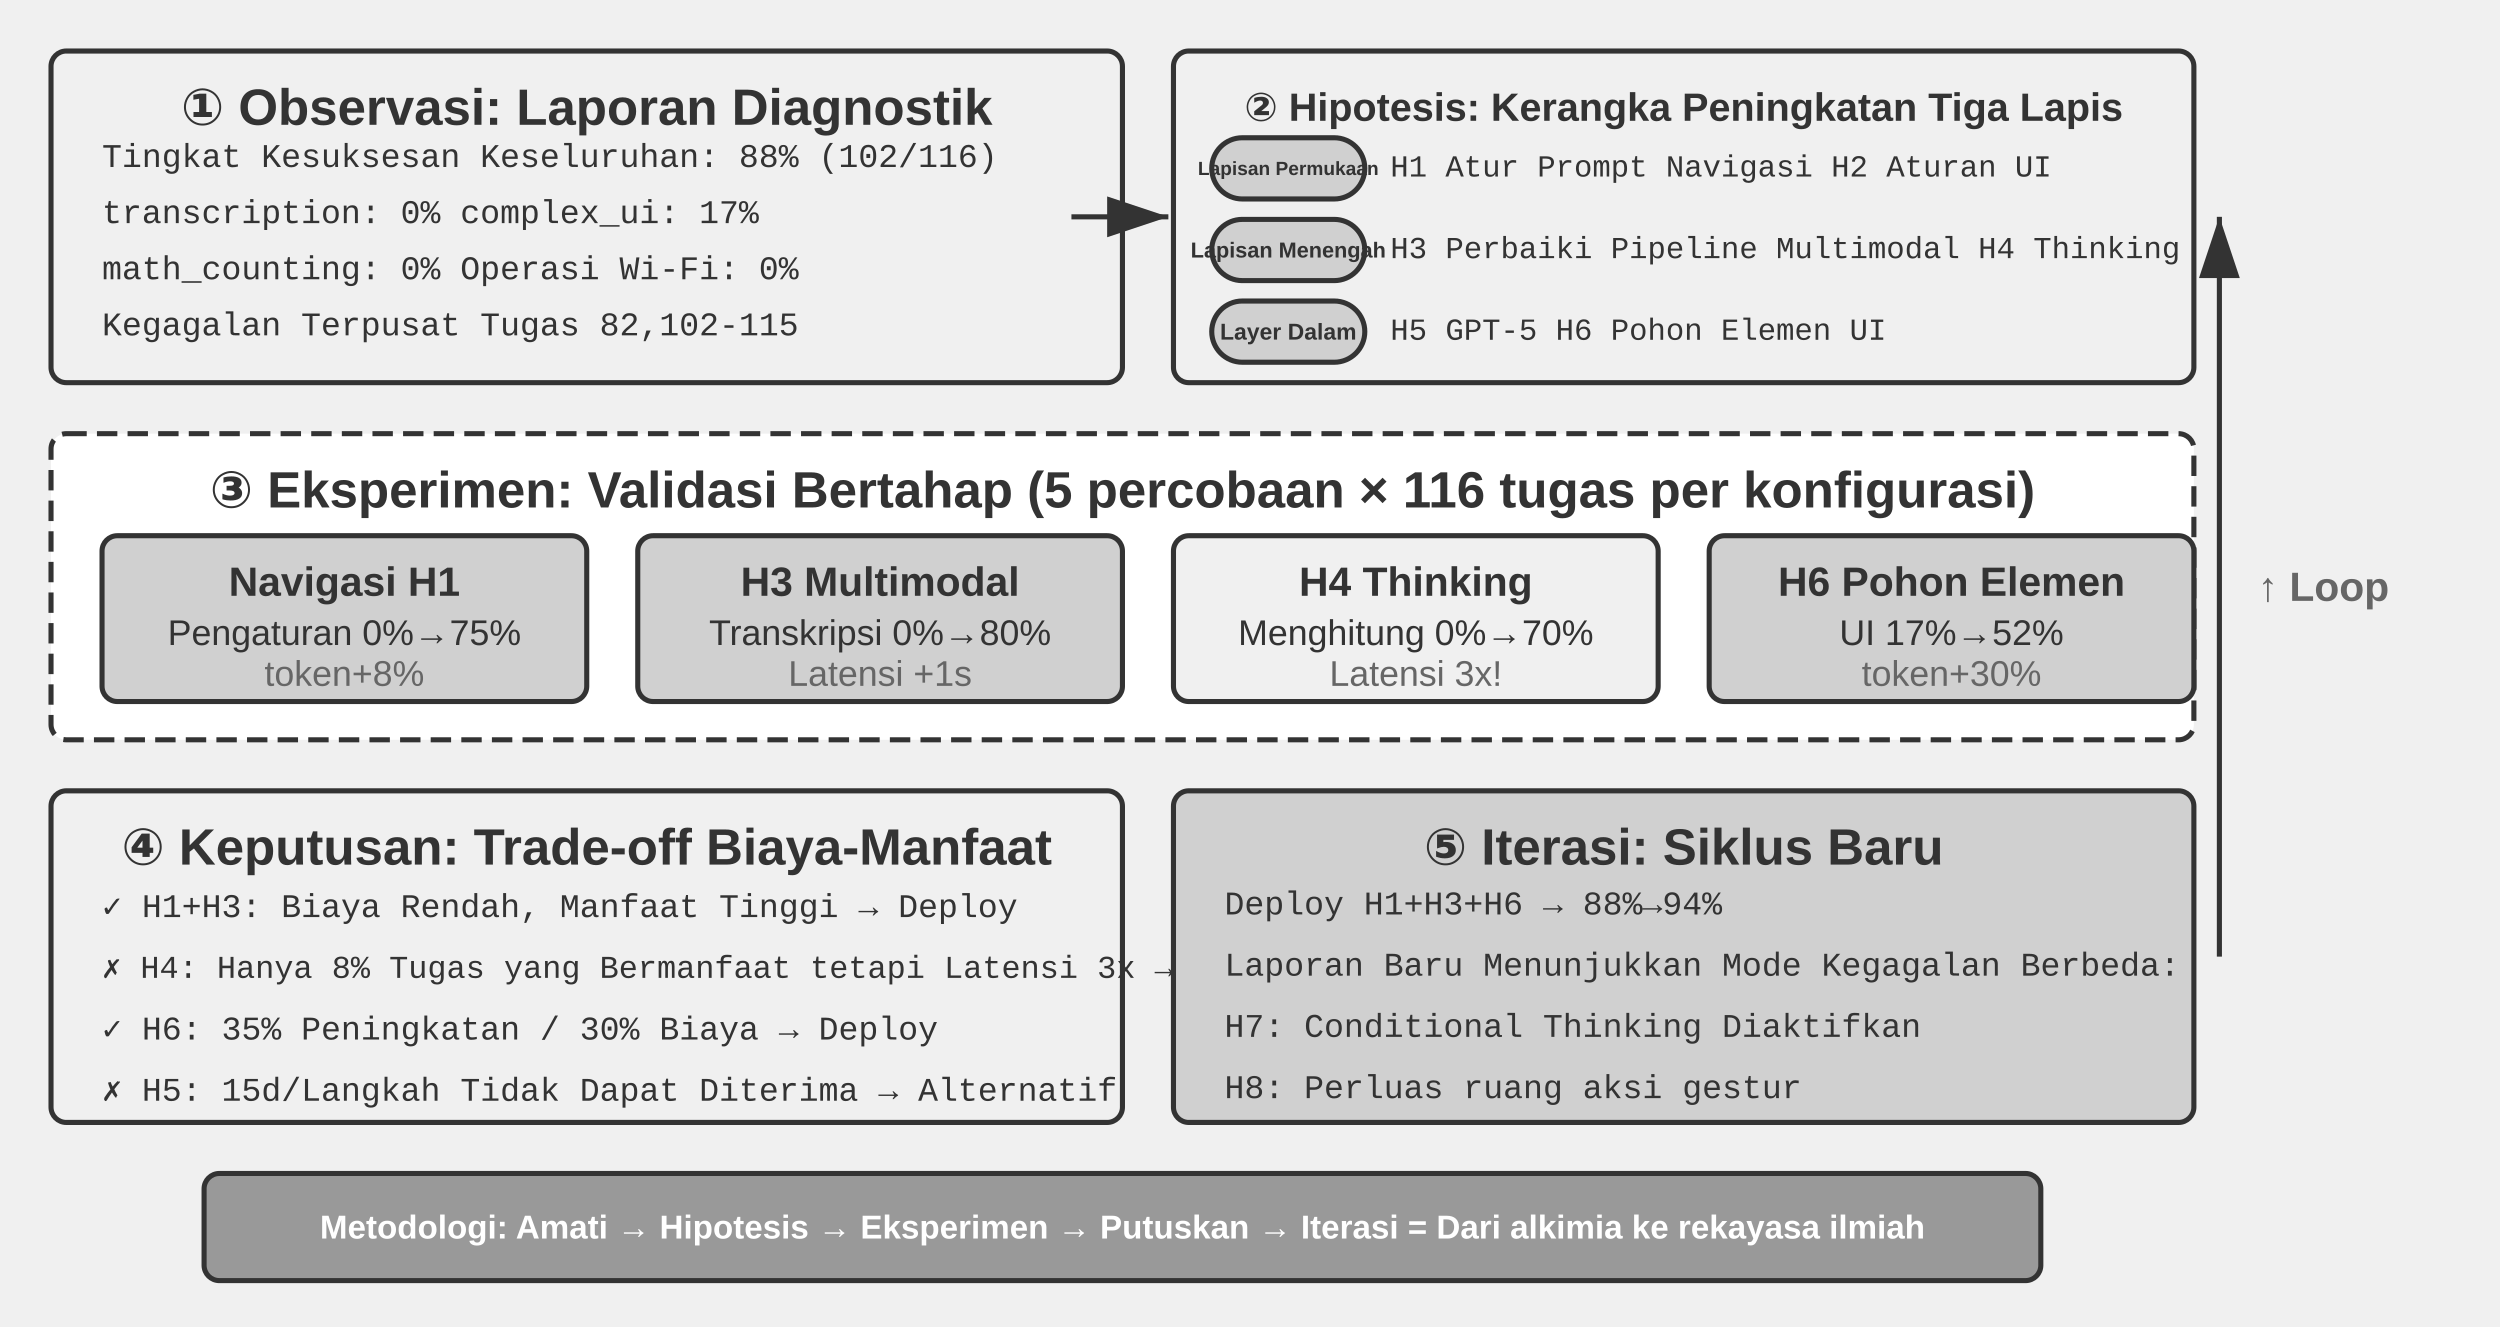
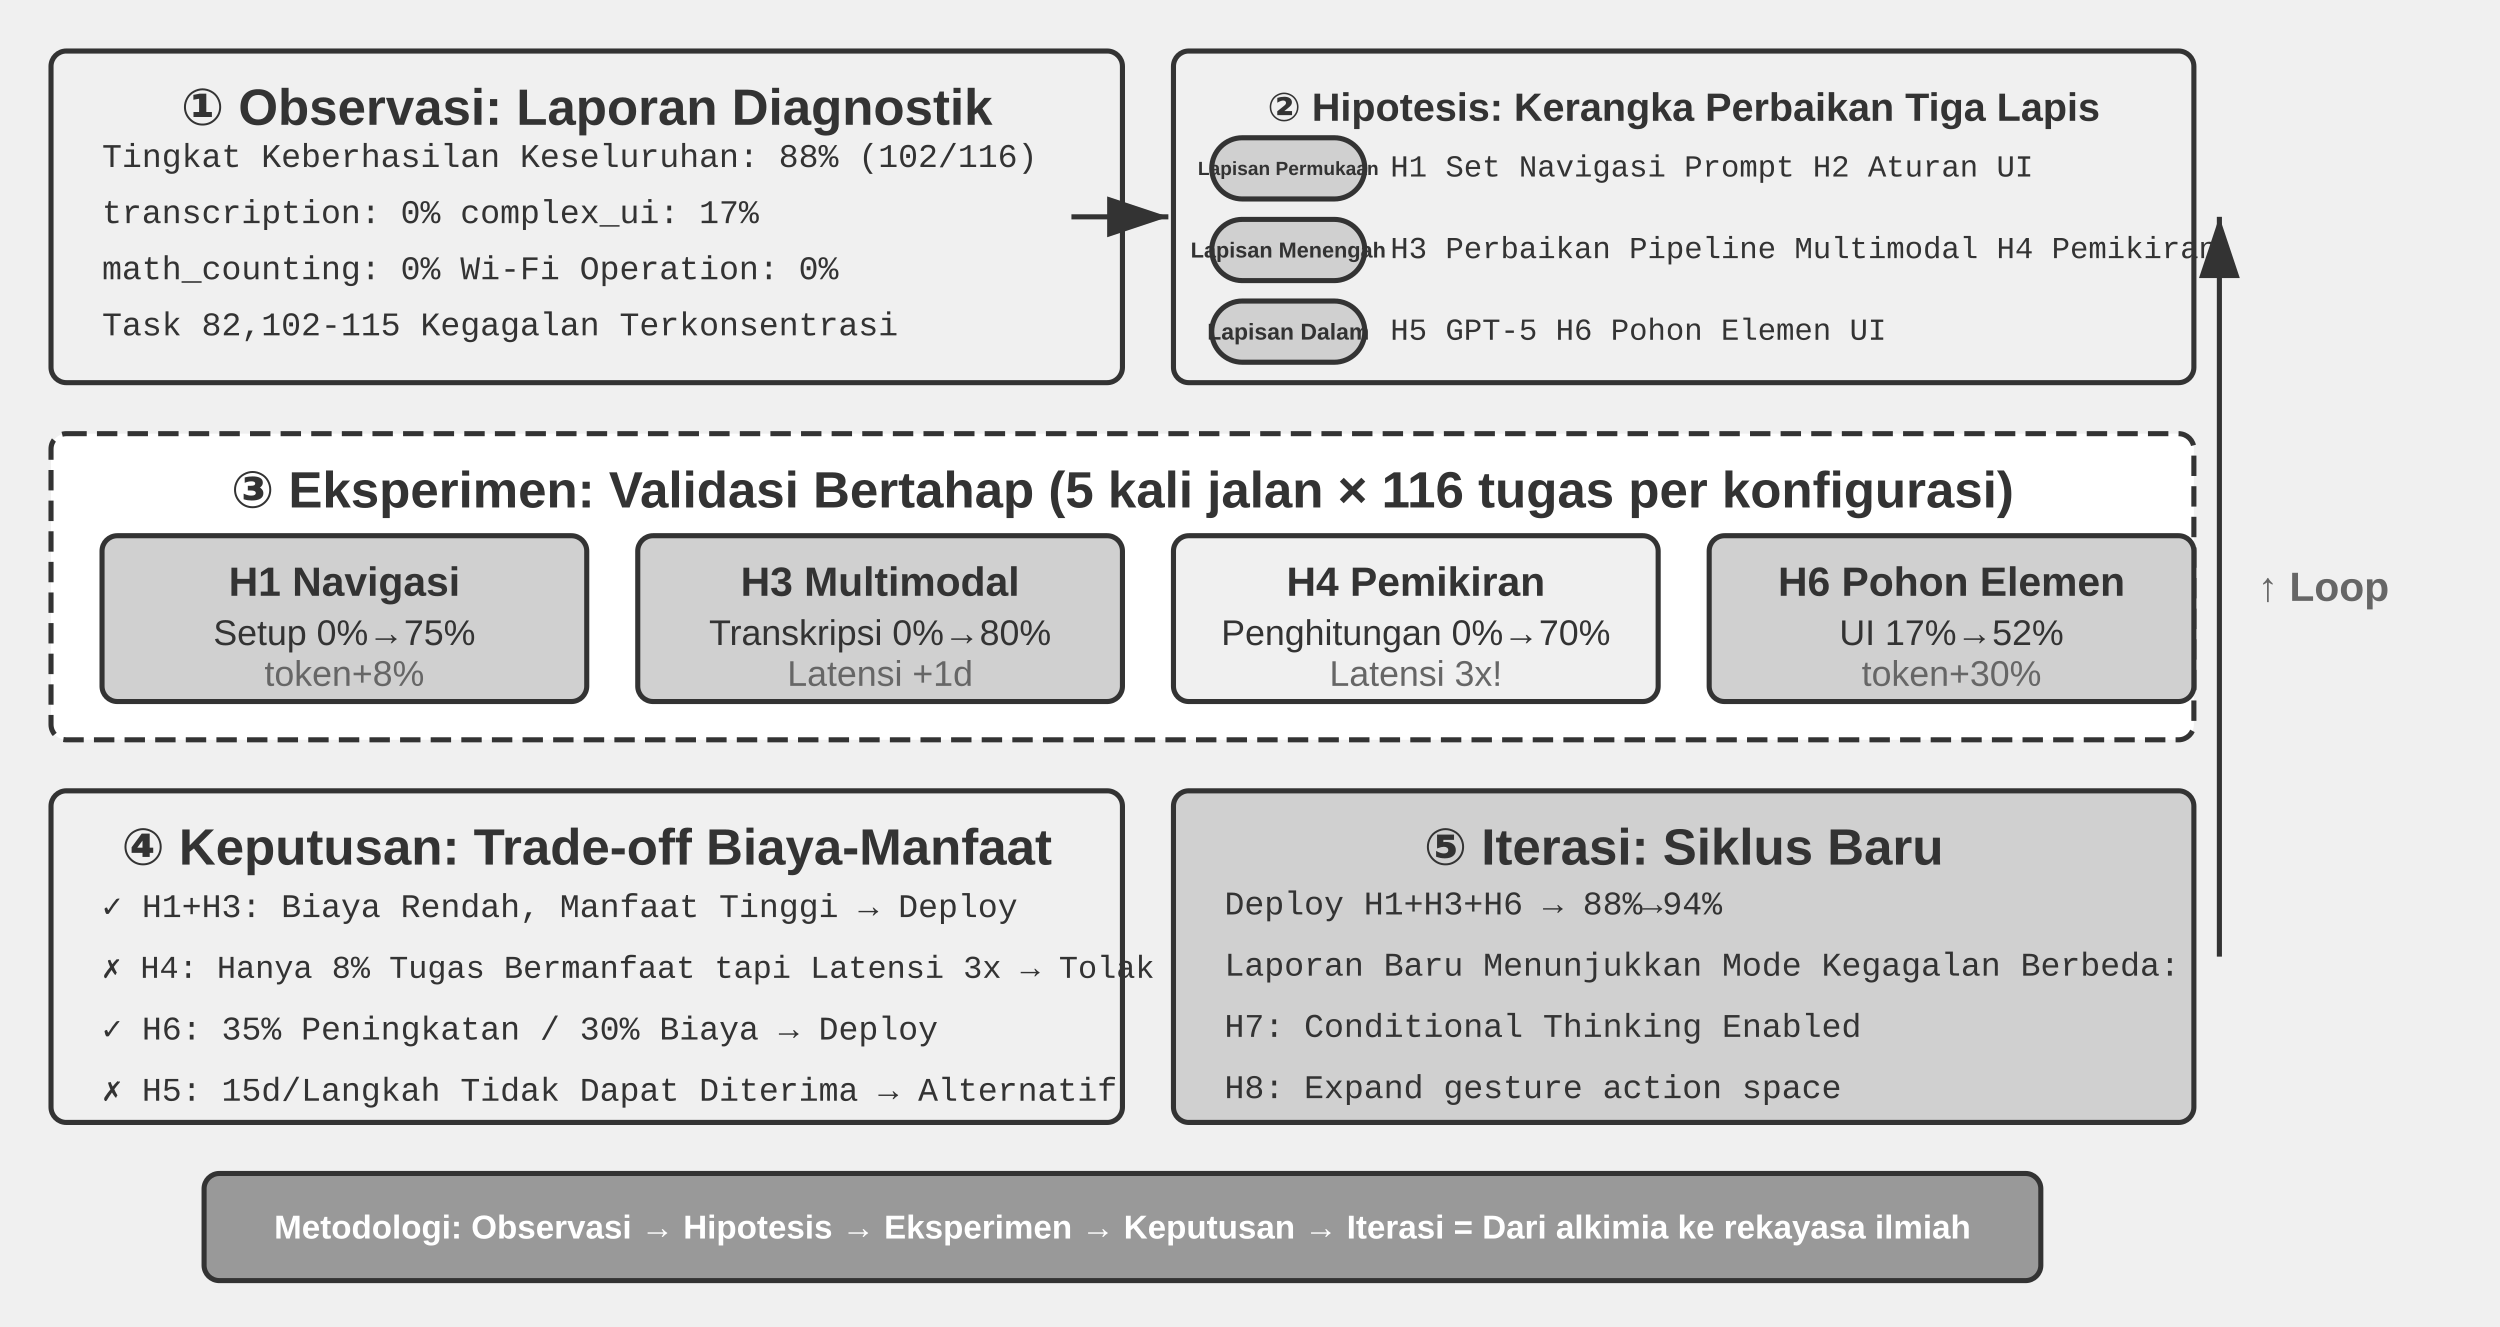
<svg xmlns="http://www.w3.org/2000/svg" viewBox="0 40 980 520" width="980" height="520" style="background:#ffffff">
  <defs>
    <marker id="ah" markerWidth="12" markerHeight="8" refX="12" refY="4" orient="auto">
      <polygon points="0 0, 12 4, 0 8" fill="#333333" />
    </marker>
    <marker id="ah-light" markerWidth="12" markerHeight="8" refX="12" refY="4" orient="auto">
      <polygon points="0 0, 12 4, 0 8" fill="#999999" />
    </marker>
  </defs>
  <rect x="20" y="60" width="420" height="130" rx="6" fill="#f0f0f0" stroke="#333333" stroke-width="2" />
  <text x="230" y="82" font-family="Arial, 'Helvetica Neue', Helvetica, 'PingFang SC', 'Microsoft YaHei', sans-serif" font-size="20" fill="#333333" text-anchor="middle" dominant-baseline="central" font-weight="bold">① Observasi: Laporan Diagnostik</text>
-   <text x="40" y="102" font-family="'Courier New', Courier, monospace" font-size="13" fill="#333333" text-anchor="start" dominant-baseline="central">Tingkat Kesuksesan Keseluruhan: 88% (102/116)</text>
+   <text x="40" y="102" font-family="'Courier New', Courier, monospace" font-size="13" fill="#333333" text-anchor="start" dominant-baseline="central">Tingkat Keberhasilan Keseluruhan: 88% (102/116)</text>
  <text x="40" y="124" font-family="'Courier New', Courier, monospace" font-size="13" fill="#333333" text-anchor="start" dominant-baseline="central">transcription: 0%  complex_ui: 17%</text>
-   <text x="40" y="146" font-family="'Courier New', Courier, monospace" font-size="13" fill="#333333" text-anchor="start" dominant-baseline="central">math_counting: 0%  Operasi Wi-Fi: 0%</text>
-   <text x="40" y="168" font-family="'Courier New', Courier, monospace" font-size="13" fill="#333333" text-anchor="start" dominant-baseline="central">Kegagalan Terpusat Tugas 82,102-115</text>
+   <text x="40" y="146" font-family="'Courier New', Courier, monospace" font-size="13" fill="#333333" text-anchor="start" dominant-baseline="central">math_counting: 0%  Wi-Fi Operation: 0%</text>
+   <text x="40" y="168" font-family="'Courier New', Courier, monospace" font-size="13" fill="#333333" text-anchor="start" dominant-baseline="central">Task 82,102-115 Kegagalan Terkonsentrasi</text>
  <rect x="460" y="60" width="400" height="130" rx="6" fill="#f0f0f0" stroke="#333333" stroke-width="2" />
-   <text x="660" y="82" font-family="Arial, 'Helvetica Neue', Helvetica, 'PingFang SC', 'Microsoft YaHei', sans-serif" font-size="15.5" fill="#333333" text-anchor="middle" dominant-baseline="central" font-weight="bold">② Hipotesis: Kerangka Peningkatan Tiga Lapis</text>
+   <text x="660" y="82" font-family="Arial, 'Helvetica Neue', Helvetica, 'PingFang SC', 'Microsoft YaHei', sans-serif" font-size="15.5" fill="#333333" text-anchor="middle" dominant-baseline="central" font-weight="bold">② Hipotesis: Kerangka Perbaikan Tiga Lapis</text>
  <rect x="475" y="94" width="60" height="24" rx="12" fill="#d0d0d0" stroke="#333333" stroke-width="2" />
  <text x="505.0" y="106.0" font-family="Arial, 'Helvetica Neue', Helvetica, 'PingFang SC', 'Microsoft YaHei', sans-serif" font-size="7.5" fill="#333333" text-anchor="middle" dominant-baseline="central" font-weight="bold">Lapisan Permukaan</text>
-   <text x="545" y="106" font-family="'Courier New', Courier, monospace" font-size="12" fill="#333333" text-anchor="start" dominant-baseline="central">H1 Atur Prompt Navigasi H2 Aturan UI</text>
+   <text x="545" y="106" font-family="'Courier New', Courier, monospace" font-size="12" fill="#333333" text-anchor="start" dominant-baseline="central">H1 Set Navigasi Prompt H2 Aturan UI</text>
  <rect x="475" y="126" width="60" height="24" rx="12" fill="#d0d0d0" stroke="#333333" stroke-width="2" />
  <text x="505.0" y="138.0" font-family="Arial, 'Helvetica Neue', Helvetica, 'PingFang SC', 'Microsoft YaHei', sans-serif" font-size="8.5" fill="#333333" text-anchor="middle" dominant-baseline="central" font-weight="bold">Lapisan Menengah</text>
-   <text x="545" y="138" font-family="'Courier New', Courier, monospace" font-size="12" fill="#333333" text-anchor="start" dominant-baseline="central">H3 Perbaiki Pipeline Multimodal H4 Thinking</text>
+   <text x="545" y="138" font-family="'Courier New', Courier, monospace" font-size="12" fill="#333333" text-anchor="start" dominant-baseline="central">H3 Perbaikan Pipeline Multimodal H4 Pemikiran</text>
  <rect x="475" y="158" width="60" height="24" rx="12" fill="#d0d0d0" stroke="#333333" stroke-width="2" />
-   <text x="505.0" y="170.0" font-family="Arial, 'Helvetica Neue', Helvetica, 'PingFang SC', 'Microsoft YaHei', sans-serif" font-size="9" fill="#333333" text-anchor="middle" dominant-baseline="central" font-weight="bold">Layer Dalam</text>
+   <text x="505.0" y="170.0" font-family="Arial, 'Helvetica Neue', Helvetica, 'PingFang SC', 'Microsoft YaHei', sans-serif" font-size="9" fill="#333333" text-anchor="middle" dominant-baseline="central" font-weight="bold">Lapisan Dalam</text>
  <text x="545" y="170" font-family="'Courier New', Courier, monospace" font-size="12" fill="#333333" text-anchor="start" dominant-baseline="central">H5 GPT-5 H6 Pohon Elemen UI</text>
  <line x1="420" y1="125" x2="458" y2="125" stroke="#333333" stroke-width="2" marker-end="url(#ah)" />
  <rect x="20" y="210" width="840" height="120" rx="6" fill="#ffffff" stroke="#333333" stroke-width="2" stroke-dasharray="8,4" />
-   <text x="440" y="232" font-family="Arial, 'Helvetica Neue', Helvetica, 'PingFang SC', 'Microsoft YaHei', sans-serif" font-size="20" fill="#333333" text-anchor="middle" dominant-baseline="central" font-weight="bold">③ Eksperimen: Validasi Bertahap (5 percobaan × 116 tugas per konfigurasi)</text>
+   <text x="440" y="232" font-family="Arial, 'Helvetica Neue', Helvetica, 'PingFang SC', 'Microsoft YaHei', sans-serif" font-size="20" fill="#333333" text-anchor="middle" dominant-baseline="central" font-weight="bold">③ Eksperimen: Validasi Bertahap (5 kali jalan × 116 tugas per konfigurasi)</text>
  <rect x="40" y="250" width="190" height="65" rx="6" fill="#d0d0d0" stroke="#333333" stroke-width="2" />
-   <text x="135" y="268" font-family="Arial, 'Helvetica Neue', Helvetica, 'PingFang SC', 'Microsoft YaHei', sans-serif" font-size="16" fill="#333333" text-anchor="middle" dominant-baseline="central" font-weight="bold">Navigasi H1</text>
-   <text x="135" y="288" font-family="Arial, 'Helvetica Neue', Helvetica, 'PingFang SC', 'Microsoft YaHei', sans-serif" font-size="14" fill="#333333" text-anchor="middle" dominant-baseline="central" font-weight="normal">Pengaturan 0%→75%</text>
+   <text x="135" y="268" font-family="Arial, 'Helvetica Neue', Helvetica, 'PingFang SC', 'Microsoft YaHei', sans-serif" font-size="16" fill="#333333" text-anchor="middle" dominant-baseline="central" font-weight="bold">H1 Navigasi</text>
+   <text x="135" y="288" font-family="Arial, 'Helvetica Neue', Helvetica, 'PingFang SC', 'Microsoft YaHei', sans-serif" font-size="14" fill="#333333" text-anchor="middle" dominant-baseline="central" font-weight="normal">Setup 0%→75%</text>
  <text x="135" y="304" font-family="Arial, 'Helvetica Neue', Helvetica, 'PingFang SC', 'Microsoft YaHei', sans-serif" font-size="14" fill="#666666" text-anchor="middle" dominant-baseline="central" font-weight="normal">token+8%</text>
  <rect x="250" y="250" width="190" height="65" rx="6" fill="#d0d0d0" stroke="#333333" stroke-width="2" />
  <text x="345" y="268" font-family="Arial, 'Helvetica Neue', Helvetica, 'PingFang SC', 'Microsoft YaHei', sans-serif" font-size="16" fill="#333333" text-anchor="middle" dominant-baseline="central" font-weight="bold">H3 Multimodal</text>
  <text x="345" y="288" font-family="Arial, 'Helvetica Neue', Helvetica, 'PingFang SC', 'Microsoft YaHei', sans-serif" font-size="14" fill="#333333" text-anchor="middle" dominant-baseline="central" font-weight="normal">Transkripsi 0%→80%</text>
-   <text x="345" y="304" font-family="Arial, 'Helvetica Neue', Helvetica, 'PingFang SC', 'Microsoft YaHei', sans-serif" font-size="14" fill="#666666" text-anchor="middle" dominant-baseline="central" font-weight="normal">Latensi +1s</text>
+   <text x="345" y="304" font-family="Arial, 'Helvetica Neue', Helvetica, 'PingFang SC', 'Microsoft YaHei', sans-serif" font-size="14" fill="#666666" text-anchor="middle" dominant-baseline="central" font-weight="normal">Latensi +1d</text>
  <rect x="460" y="250" width="190" height="65" rx="6" fill="#f0f0f0" stroke="#333333" stroke-width="2" />
-   <text x="555" y="268" font-family="Arial, 'Helvetica Neue', Helvetica, 'PingFang SC', 'Microsoft YaHei', sans-serif" font-size="16" fill="#333333" text-anchor="middle" dominant-baseline="central" font-weight="bold">H4 Thinking</text>
-   <text x="555" y="288" font-family="Arial, 'Helvetica Neue', Helvetica, 'PingFang SC', 'Microsoft YaHei', sans-serif" font-size="14" fill="#333333" text-anchor="middle" dominant-baseline="central" font-weight="normal">Menghitung 0%→70%</text>
+   <text x="555" y="268" font-family="Arial, 'Helvetica Neue', Helvetica, 'PingFang SC', 'Microsoft YaHei', sans-serif" font-size="16" fill="#333333" text-anchor="middle" dominant-baseline="central" font-weight="bold">H4 Pemikiran</text>
+   <text x="555" y="288" font-family="Arial, 'Helvetica Neue', Helvetica, 'PingFang SC', 'Microsoft YaHei', sans-serif" font-size="14" fill="#333333" text-anchor="middle" dominant-baseline="central" font-weight="normal">Penghitungan 0%→70%</text>
  <text x="555" y="304" font-family="Arial, 'Helvetica Neue', Helvetica, 'PingFang SC', 'Microsoft YaHei', sans-serif" font-size="14" fill="#666666" text-anchor="middle" dominant-baseline="central" font-weight="normal">Latensi 3x!</text>
  <rect x="670" y="250" width="190" height="65" rx="6" fill="#d0d0d0" stroke="#333333" stroke-width="2" />
  <text x="765" y="268" font-family="Arial, 'Helvetica Neue', Helvetica, 'PingFang SC', 'Microsoft YaHei', sans-serif" font-size="16" fill="#333333" text-anchor="middle" dominant-baseline="central" font-weight="bold">H6 Pohon Elemen</text>
  <text x="765" y="288" font-family="Arial, 'Helvetica Neue', Helvetica, 'PingFang SC', 'Microsoft YaHei', sans-serif" font-size="14" fill="#333333" text-anchor="middle" dominant-baseline="central" font-weight="normal">UI 17%→52%</text>
  <text x="765" y="304" font-family="Arial, 'Helvetica Neue', Helvetica, 'PingFang SC', 'Microsoft YaHei', sans-serif" font-size="14" fill="#666666" text-anchor="middle" dominant-baseline="central" font-weight="normal">token+30%</text>
  <rect x="20" y="350" width="420" height="130" rx="6" fill="#f0f0f0" stroke="#333333" stroke-width="2" />
  <text x="230" y="372" font-family="Arial, 'Helvetica Neue', Helvetica, 'PingFang SC', 'Microsoft YaHei', sans-serif" font-size="20" fill="#333333" text-anchor="middle" dominant-baseline="central" font-weight="bold">④ Keputusan: Trade-off Biaya-Manfaat</text>
  <text x="40" y="395" font-family="'Courier New', Courier, monospace" font-size="13" fill="#333333" text-anchor="start" dominant-baseline="central">✓ H1+H3: Biaya Rendah, Manfaat Tinggi → Deploy</text>
-   <text x="40" y="419" font-family="'Courier New', Courier, monospace" font-size="12.5" fill="#333333" text-anchor="start" dominant-baseline="central">✗ H4: Hanya 8% Tugas yang Bermanfaat tetapi Latensi 3x → Tolak</text>
+   <text x="40" y="419" font-family="'Courier New', Courier, monospace" font-size="12.5" fill="#333333" text-anchor="start" dominant-baseline="central">✗ H4: Hanya 8% Tugas Bermanfaat tapi Latensi 3x → Tolak</text>
  <text x="40" y="443" font-family="'Courier New', Courier, monospace" font-size="13" fill="#333333" text-anchor="start" dominant-baseline="central">✓ H6: 35% Peningkatan / 30% Biaya → Deploy</text>
  <text x="40" y="467" font-family="'Courier New', Courier, monospace" font-size="13" fill="#333333" text-anchor="start" dominant-baseline="central">✗ H5: 15d/Langkah Tidak Dapat Diterima → Alternatif</text>
  <rect x="460" y="350" width="400" height="130" rx="6" fill="#d0d0d0" stroke="#333333" stroke-width="2" />
  <text x="660" y="372" font-family="Arial, 'Helvetica Neue', Helvetica, 'PingFang SC', 'Microsoft YaHei', sans-serif" font-size="20" fill="#333333" text-anchor="middle" dominant-baseline="central" font-weight="bold">⑤ Iterasi: Siklus Baru</text>
  <text x="480" y="395" font-family="'Courier New', Courier, monospace" font-size="13" fill="#333333" text-anchor="start" dominant-baseline="central">Deploy H1+H3+H6 → 88%→94%</text>
  <text x="480" y="419" font-family="'Courier New', Courier, monospace" font-size="13" fill="#333333" text-anchor="start" dominant-baseline="central">Laporan Baru Menunjukkan Mode Kegagalan Berbeda:</text>
-   <text x="480" y="443" font-family="'Courier New', Courier, monospace" font-size="13" fill="#333333" text-anchor="start" dominant-baseline="central">  H7: Conditional Thinking Diaktifkan</text>
-   <text x="480" y="467" font-family="'Courier New', Courier, monospace" font-size="13" fill="#333333" text-anchor="start" dominant-baseline="central">  H8: Perluas ruang aksi gestur</text>
+   <text x="480" y="443" font-family="'Courier New', Courier, monospace" font-size="13" fill="#333333" text-anchor="start" dominant-baseline="central">  H7: Conditional Thinking Enabled</text>
+   <text x="480" y="467" font-family="'Courier New', Courier, monospace" font-size="13" fill="#333333" text-anchor="start" dominant-baseline="central">  H8: Expand gesture action space</text>
  <line x1="870" y1="415" x2="870" y2="125" stroke="#333333" stroke-width="2" marker-end="url(#ah)" />
  <text x="885" y="270" font-family="Arial, 'Helvetica Neue', Helvetica, 'PingFang SC', 'Microsoft YaHei', sans-serif" font-size="16" fill="#666666" text-anchor="start" dominant-baseline="central" font-weight="bold">↑ Loop</text>
  <rect x="80" y="500" width="720" height="42" rx="6" fill="#999999" stroke="#333333" stroke-width="2" />
-   <text x="440" y="521" font-family="Arial, 'Helvetica Neue', Helvetica, 'PingFang SC', 'Microsoft YaHei', sans-serif" font-size="13" fill="#ffffff" text-anchor="middle" dominant-baseline="central" font-weight="bold">Metodologi: Amati → Hipotesis → Eksperimen → Putuskan → Iterasi = Dari alkimia ke rekayasa ilmiah</text>
+   <text x="440" y="521" font-family="Arial, 'Helvetica Neue', Helvetica, 'PingFang SC', 'Microsoft YaHei', sans-serif" font-size="13" fill="#ffffff" text-anchor="middle" dominant-baseline="central" font-weight="bold">Metodologi: Observasi → Hipotesis → Eksperimen → Keputusan → Iterasi = Dari alkimia ke rekayasa ilmiah</text>
</svg>
